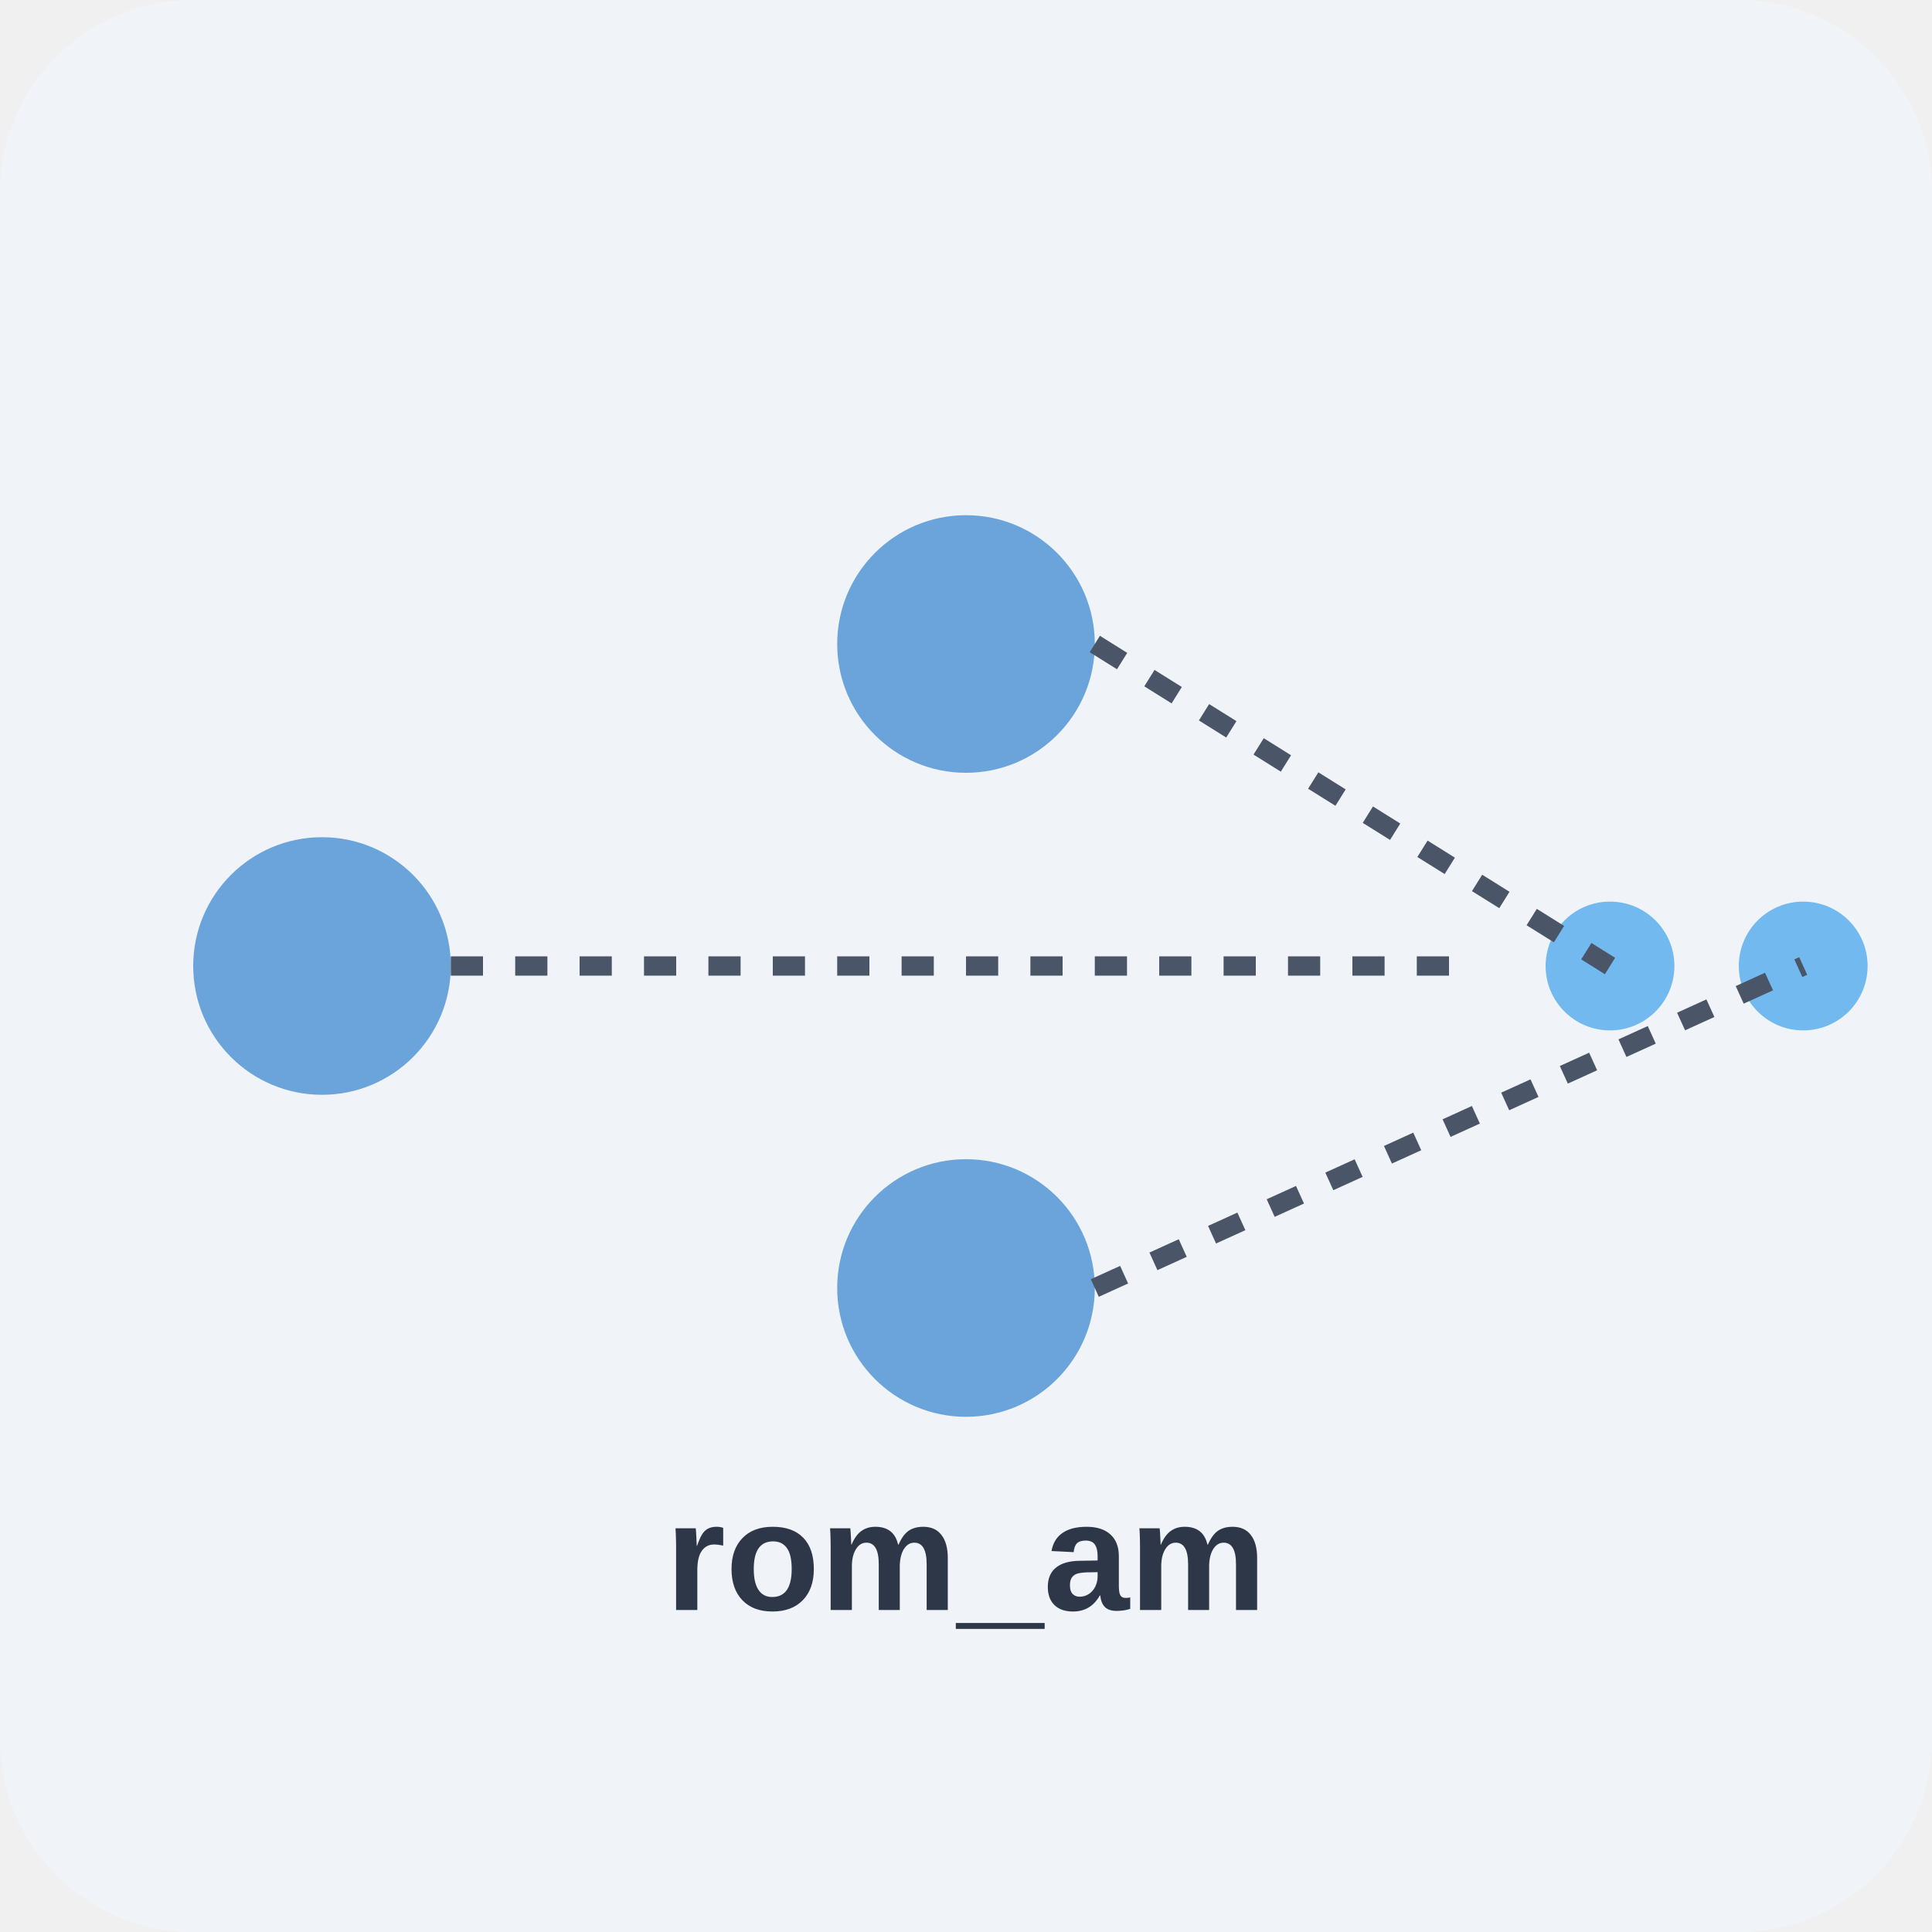
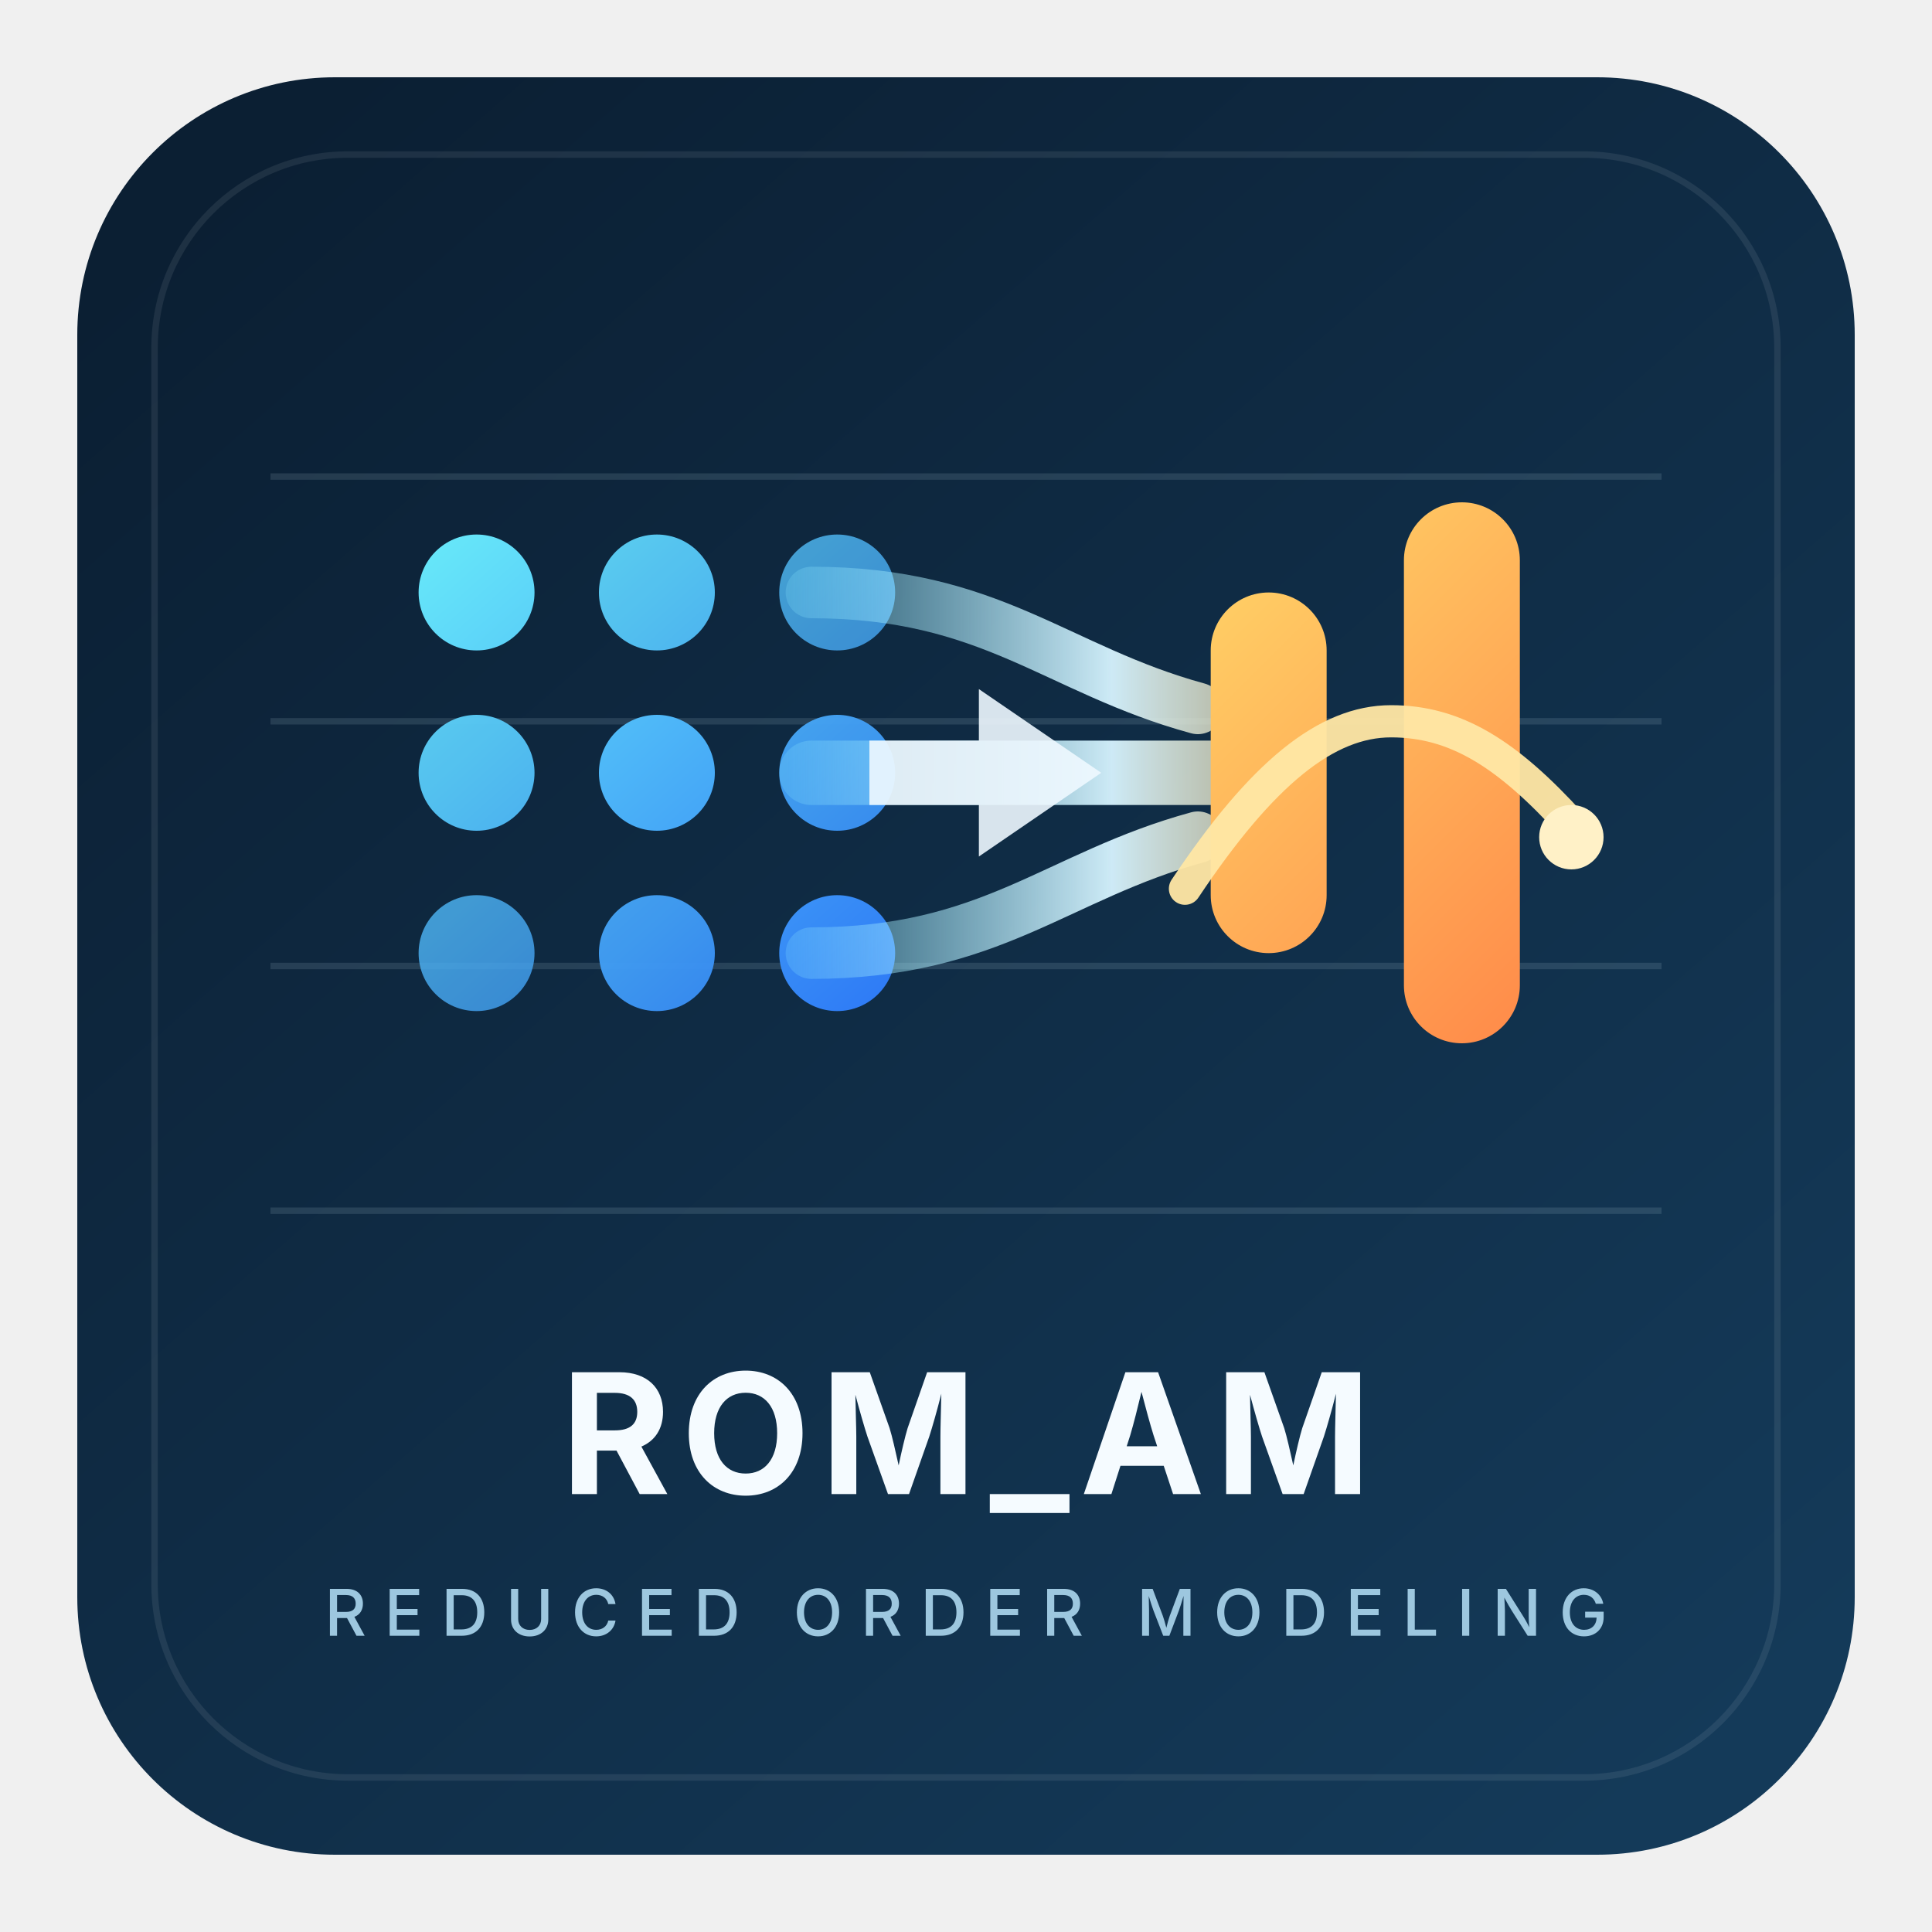
- <svg xmlns="http://www.w3.org/2000/svg" viewBox="0 0 300 300">
-   <rect width="300" height="300" fill="#f0f4f8" rx="30" ry="30" />
-   <g transform="translate(50, 100)">
-     <circle cx="0" cy="50" r="20" fill="#3182ce" opacity="0.7" />
-     <circle cx="100" cy="0" r="20" fill="#3182ce" opacity="0.7" />
-     <circle cx="100" cy="100" r="20" fill="#3182ce" opacity="0.7" />
-     <circle cx="200" cy="50" r="10" fill="#63b3ed" opacity="0.9" />
-     <circle cx="230" cy="50" r="10" fill="#63b3ed" opacity="0.9" />
-     <line x1="20" y1="50" x2="180" y2="50" stroke="#4a5568" stroke-width="3" stroke-dasharray="5,5" />
-     <line x1="120" y1="0" x2="200" y2="50" stroke="#4a5568" stroke-width="3" stroke-dasharray="5,5" />
-     <line x1="120" y1="100" x2="230" y2="50" stroke="#4a5568" stroke-width="3" stroke-dasharray="5,5" />
+ <svg xmlns="http://www.w3.org/2000/svg" viewBox="0 0 300 300" role="img" aria-labelledby="title desc">
+   <defs>
+     <linearGradient id="bg" x1="40" y1="24" x2="260" y2="276" gradientUnits="userSpaceOnUse">
+       <stop offset="0" stop-color="#0b1f33" />
+       <stop offset="1" stop-color="#143a59" />
+     </linearGradient>
+     <linearGradient id="fullOrder" x1="62" y1="82" x2="128" y2="156" gradientUnits="userSpaceOnUse">
+       <stop offset="0" stop-color="#67e8f9" />
+       <stop offset="1" stop-color="#2f7cf6" />
+     </linearGradient>
+     <linearGradient id="reducedOrder" x1="178" y1="92" x2="252" y2="166" gradientUnits="userSpaceOnUse">
+       <stop offset="0" stop-color="#ffd166" />
+       <stop offset="1" stop-color="#ff7b43" />
+     </linearGradient>
+     <linearGradient id="flow" x1="122" y1="120" x2="214" y2="120" gradientUnits="userSpaceOnUse">
+       <stop offset="0" stop-color="#8be9fd" stop-opacity="0.2" />
+       <stop offset="0.55" stop-color="#d7f4ff" stop-opacity="0.95" />
+       <stop offset="1" stop-color="#ffd27d" stop-opacity="0.55" />
+     </linearGradient>
+   </defs>
+   <rect x="12" y="12" width="276" height="276" rx="40" fill="url(#bg)" />
+   <rect x="24" y="24" width="252" height="252" rx="30" fill="none" stroke="#ffffff" stroke-opacity="0.08" />
+   <g opacity="0.12" stroke="#d9f4ff" stroke-width="1">
+     <path d="M42 74H258" />
+     <path d="M42 112H258" />
+     <path d="M42 150H258" />
+     <path d="M42 188H258" />
  </g>
-   <text x="150" y="250" text-anchor="middle" font-family="Arial, sans-serif" font-size="24" font-weight="bold" fill="#2d3748">
-     rom_am
-   </text>
+   <g transform="translate(0 6)">
+     <g fill="url(#fullOrder)">
+       <circle cx="74" cy="86" r="9" />
+       <circle cx="102" cy="86" r="9" opacity="0.95" />
+       <circle cx="130" cy="86" r="9" opacity="0.8" />
+       <circle cx="74" cy="114" r="9" opacity="0.95" />
+       <circle cx="102" cy="114" r="9" />
+       <circle cx="130" cy="114" r="9" opacity="0.95" />
+       <circle cx="74" cy="142" r="9" opacity="0.8" />
+       <circle cx="102" cy="142" r="9" opacity="0.95" />
+       <circle cx="130" cy="142" r="9" />
+     </g>
+     <g stroke="url(#flow)" stroke-linecap="round" fill="none">
+       <path d="M126 86C154 86 164 98 186 104" stroke-width="8" />
+       <path d="M126 114C156 114 166 114 188 114" stroke-width="10" />
+       <path d="M126 142C154 142 164 130 186 124" stroke-width="8" />
+     </g>
+     <path d="M171 114l-19-13v8h-17v10h17v8z" fill="#eef8ff" opacity="0.9" />
+     <g>
+       <rect x="188" y="86" width="18" height="56" rx="9" fill="url(#reducedOrder)" />
+       <rect x="218" y="72" width="18" height="84" rx="9" fill="url(#reducedOrder)" />
+       <path d="M184 132c12-18 22-26 32-26s18 5 28 16" fill="none" stroke="#ffe7a5" stroke-width="5" stroke-linecap="round" stroke-linejoin="round" opacity="0.95" />
+       <circle cx="244" cy="124" r="5" fill="#fff1c7" />
+     </g>
+   </g>
+   <g transform="translate(150 232)">
+     <text text-anchor="middle" font-family="Inter, Arial, sans-serif" font-size="26" font-weight="700" fill="#f5fbff" letter-spacing="1.6">ROM_AM</text>
+     <text y="22" text-anchor="middle" font-family="Inter, Arial, sans-serif" font-size="10" font-weight="500" fill="#9dc7df" letter-spacing="2.8">REDUCED ORDER MODELING</text>
+   </g>
</svg>
